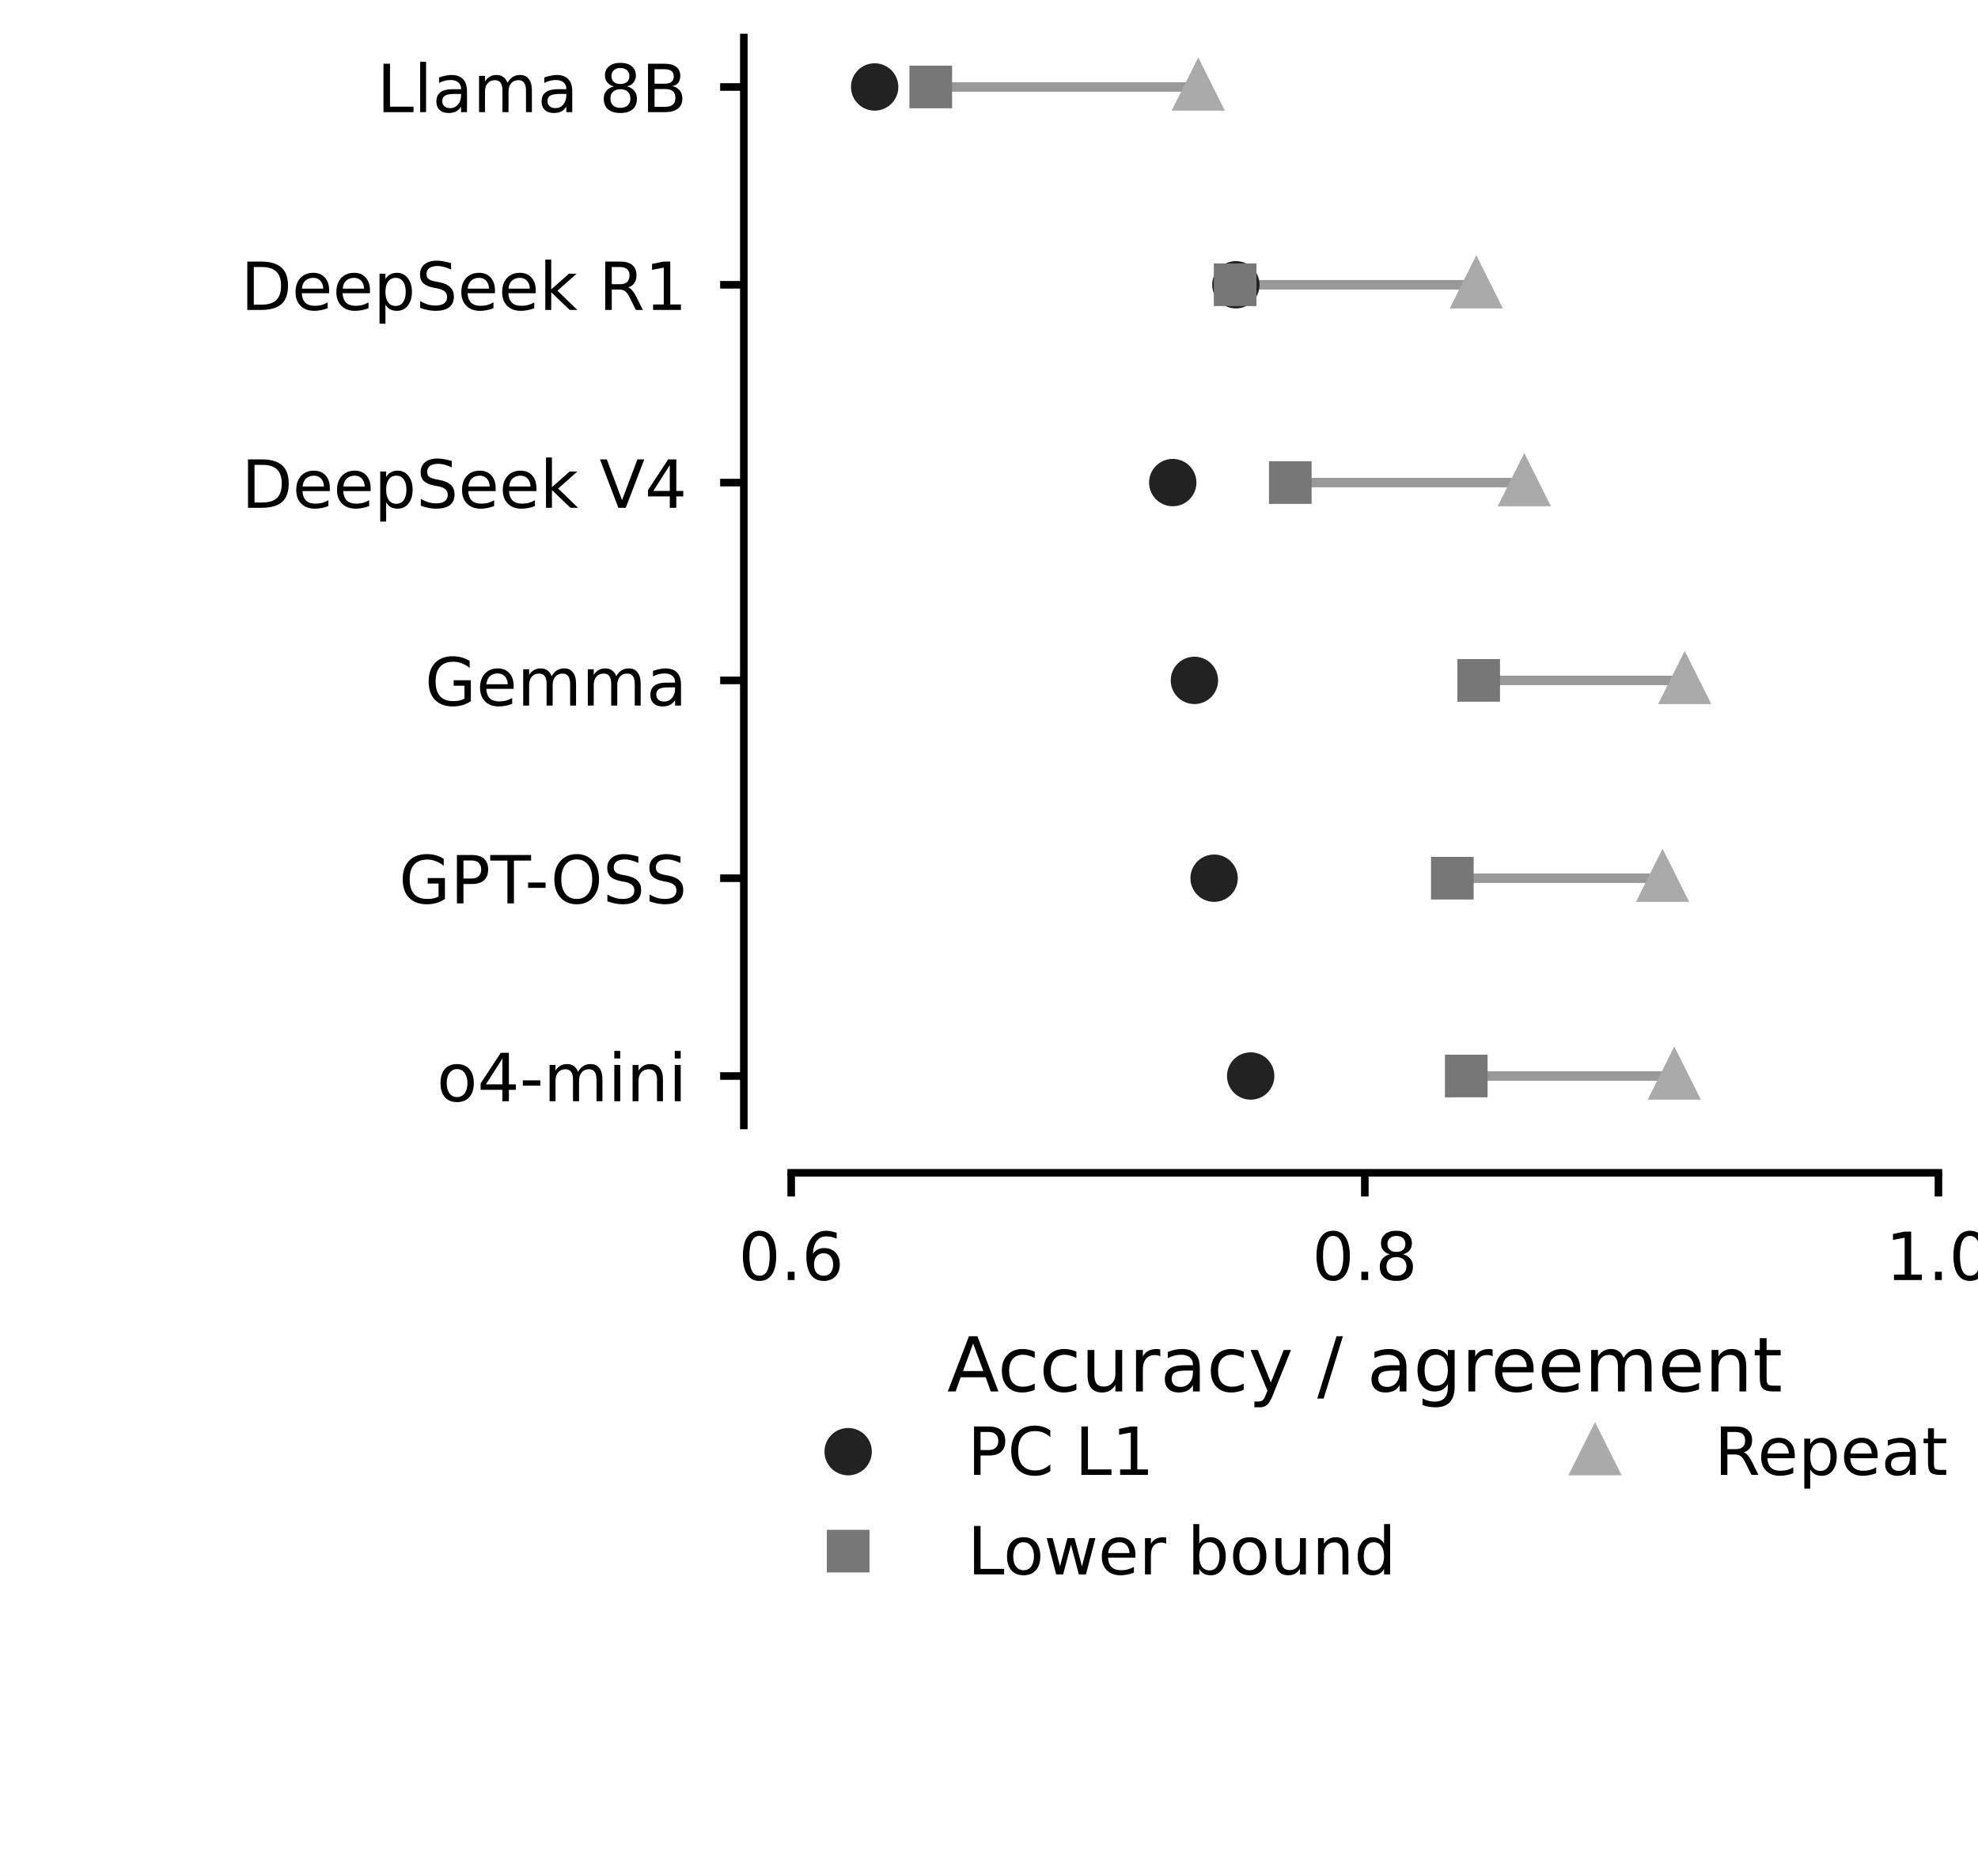
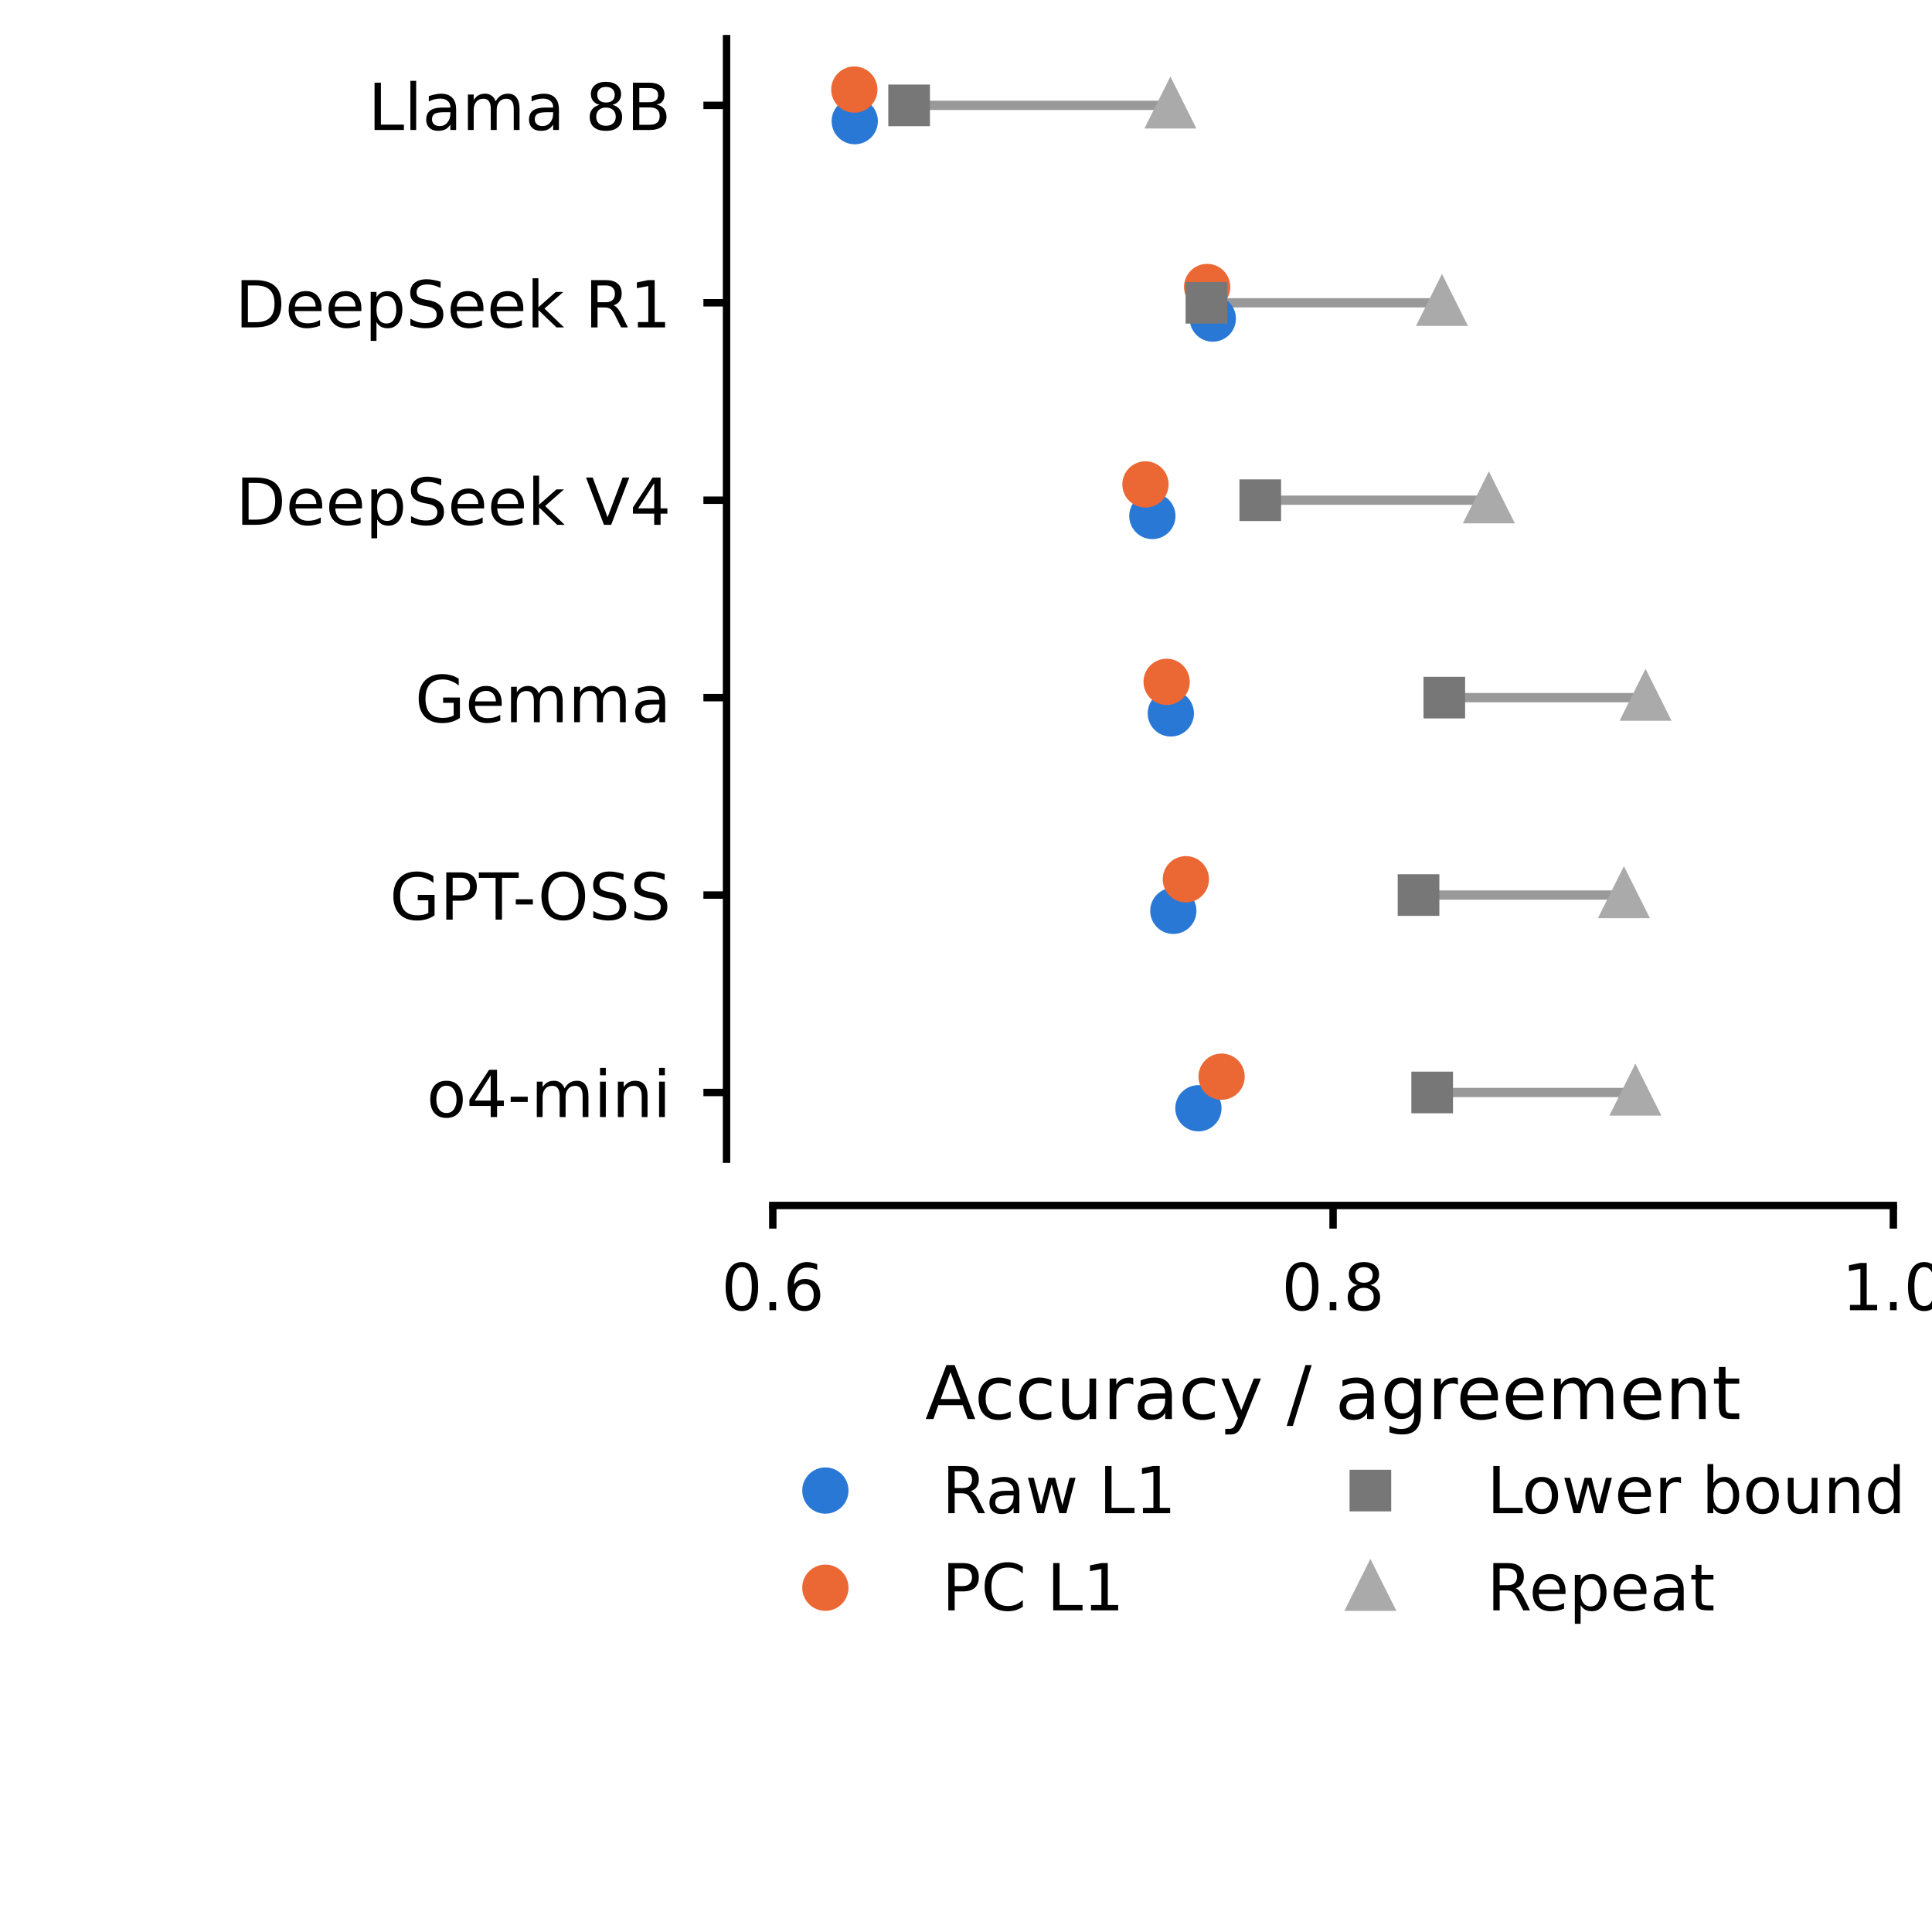
- <svg xmlns="http://www.w3.org/2000/svg" xmlns:xlink="http://www.w3.org/1999/xlink" width="208.8pt" height="198pt" viewBox="0 0 208.8 198" version="1.1">
+ <svg xmlns="http://www.w3.org/2000/svg" xmlns:xlink="http://www.w3.org/1999/xlink" width="208.8pt" height="208.8pt" viewBox="0 0 208.8 208.8" version="1.1">
  <defs>
    <style type="text/css">*{stroke-linejoin: round; stroke-linecap: butt}</style>
  </defs>
  <g id="figure_1">
    <g id="patch_1">
-       <path d="M 0 198  L 208.8 198  L 208.8 0  L 0 0  z " style="fill: #ffffff" />
+       <path d="M 0 208.8  L 208.8 208.8  L 208.8 0  L 0 0  z " style="fill: #ffffff" />
    </g>
    <g id="axes_1">
      <g id="patch_2">
-         <path d="M 83.52 118.8  L 204.624 118.8  L 204.624 3.96  L 83.52 3.96  z " style="fill: #ffffff" />
+         <path d="M 83.52 125.28  L 204.624 125.28  L 204.624 4.176  L 83.52 4.176  z " style="fill: #ffffff" />
      </g>
      <g id="matplotlib.axis_1">
        <g id="xtick_1">
          <g id="line2d_1">
            <defs>
              <path id="meeee291c7d" d="M 0 0  L 0 2.5  " style="stroke: #000000; stroke-width: 0.8" />
            </defs>
            <g>
-               <use xlink:href="#meeee291c7d" x="83.52" y="123.8" style="stroke: #000000; stroke-width: 0.8" />
+               <use xlink:href="#meeee291c7d" x="83.52" y="130.28" style="stroke: #000000; stroke-width: 0.8" />
            </g>
          </g>
          <g id="text_1">
-             <text style="font-size: 7px; font-family: 'DejaVu Sans', 'Bitstream Vera Sans', 'Computer Modern Sans Serif', 'Lucida Grande', 'Verdana', 'Geneva', 'Lucid', 'Arial', 'Helvetica', 'Avant Garde', sans-serif; text-anchor: middle" x="83.52" y="135.118" transform="rotate(-0 83.52 135.1184)">0.6</text>
+             <text style="font-size: 7px; font-family: 'DejaVu Sans', 'Bitstream Vera Sans', 'Computer Modern Sans Serif', 'Lucida Grande', 'Verdana', 'Geneva', 'Lucid', 'Arial', 'Helvetica', 'Avant Garde', sans-serif; text-anchor: middle" x="83.52" y="141.598" transform="rotate(-0 83.52 141.5984)">0.6</text>
          </g>
        </g>
        <g id="xtick_2">
          <g id="line2d_2">
            <g>
-               <use xlink:href="#meeee291c7d" x="144.072" y="123.8" style="stroke: #000000; stroke-width: 0.8" />
+               <use xlink:href="#meeee291c7d" x="144.072" y="130.28" style="stroke: #000000; stroke-width: 0.8" />
            </g>
          </g>
          <g id="text_2">
-             <text style="font-size: 7px; font-family: 'DejaVu Sans', 'Bitstream Vera Sans', 'Computer Modern Sans Serif', 'Lucida Grande', 'Verdana', 'Geneva', 'Lucid', 'Arial', 'Helvetica', 'Avant Garde', sans-serif; text-anchor: middle" x="144.072" y="135.118" transform="rotate(-0 144.072 135.1184)">0.8</text>
+             <text style="font-size: 7px; font-family: 'DejaVu Sans', 'Bitstream Vera Sans', 'Computer Modern Sans Serif', 'Lucida Grande', 'Verdana', 'Geneva', 'Lucid', 'Arial', 'Helvetica', 'Avant Garde', sans-serif; text-anchor: middle" x="144.072" y="141.598" transform="rotate(-0 144.072 141.5984)">0.8</text>
          </g>
        </g>
        <g id="xtick_3">
          <g id="line2d_3">
            <g>
-               <use xlink:href="#meeee291c7d" x="204.624" y="123.8" style="stroke: #000000; stroke-width: 0.8" />
+               <use xlink:href="#meeee291c7d" x="204.624" y="130.28" style="stroke: #000000; stroke-width: 0.8" />
            </g>
          </g>
          <g id="text_3">
-             <text style="font-size: 7px; font-family: 'DejaVu Sans', 'Bitstream Vera Sans', 'Computer Modern Sans Serif', 'Lucida Grande', 'Verdana', 'Geneva', 'Lucid', 'Arial', 'Helvetica', 'Avant Garde', sans-serif; text-anchor: middle" x="204.624" y="135.118" transform="rotate(-0 204.624 135.1184)">1.0</text>
+             <text style="font-size: 7px; font-family: 'DejaVu Sans', 'Bitstream Vera Sans', 'Computer Modern Sans Serif', 'Lucida Grande', 'Verdana', 'Geneva', 'Lucid', 'Arial', 'Helvetica', 'Avant Garde', sans-serif; text-anchor: middle" x="204.624" y="141.598" transform="rotate(-0 204.624 141.5984)">1.0</text>
          </g>
        </g>
        <g id="text_4">
-           <text style="font-size: 8px; font-family: 'DejaVu Sans', 'Bitstream Vera Sans', 'Computer Modern Sans Serif', 'Lucida Grande', 'Verdana', 'Geneva', 'Lucid', 'Arial', 'Helvetica', 'Avant Garde', sans-serif; text-anchor: middle" x="144.072" y="146.878" transform="rotate(-0 144.072 146.8781)">Accuracy / agreement</text>
+           <text style="font-size: 8px; font-family: 'DejaVu Sans', 'Bitstream Vera Sans', 'Computer Modern Sans Serif', 'Lucida Grande', 'Verdana', 'Geneva', 'Lucid', 'Arial', 'Helvetica', 'Avant Garde', sans-serif; text-anchor: middle" x="144.072" y="153.358" transform="rotate(-0 144.072 153.3581)">Accuracy / agreement</text>
        </g>
      </g>
      <g id="matplotlib.axis_2">
        <g id="ytick_1">
          <g id="line2d_4">
            <defs>
              <path id="m0767e604bd" d="M 0 0  L -2.5 0  " style="stroke: #000000; stroke-width: 0.8" />
            </defs>
            <g>
-               <use xlink:href="#m0767e604bd" x="78.52" y="9.18" style="stroke: #000000; stroke-width: 0.8" />
+               <use xlink:href="#m0767e604bd" x="78.52" y="11.388" style="stroke: #000000; stroke-width: 0.8" />
            </g>
          </g>
          <g id="text_5">
-             <text style="font-size: 7px; font-family: 'DejaVu Sans', 'Bitstream Vera Sans', 'Computer Modern Sans Serif', 'Lucida Grande', 'Verdana', 'Geneva', 'Lucid', 'Arial', 'Helvetica', 'Avant Garde', sans-serif; text-anchor: end" x="72.52" y="11.839" transform="rotate(-0 72.52 11.83945)">Llama 8B</text>
+             <text style="font-size: 7px; font-family: 'DejaVu Sans', 'Bitstream Vera Sans', 'Computer Modern Sans Serif', 'Lucida Grande', 'Verdana', 'Geneva', 'Lucid', 'Arial', 'Helvetica', 'Avant Garde', sans-serif; text-anchor: end" x="72.52" y="14.047" transform="rotate(-0 72.52 14.04707)">Llama 8B</text>
          </g>
        </g>
        <g id="ytick_2">
          <g id="line2d_5">
            <g>
-               <use xlink:href="#m0767e604bd" x="78.52" y="30.06" style="stroke: #000000; stroke-width: 0.8" />
+               <use xlink:href="#m0767e604bd" x="78.52" y="32.724" style="stroke: #000000; stroke-width: 0.8" />
            </g>
          </g>
          <g id="text_6">
-             <text style="font-size: 7px; font-family: 'DejaVu Sans', 'Bitstream Vera Sans', 'Computer Modern Sans Serif', 'Lucida Grande', 'Verdana', 'Geneva', 'Lucid', 'Arial', 'Helvetica', 'Avant Garde', sans-serif; text-anchor: end" x="72.52" y="32.719" transform="rotate(-0 72.52 32.71945)">DeepSeek R1</text>
+             <text style="font-size: 7px; font-family: 'DejaVu Sans', 'Bitstream Vera Sans', 'Computer Modern Sans Serif', 'Lucida Grande', 'Verdana', 'Geneva', 'Lucid', 'Arial', 'Helvetica', 'Avant Garde', sans-serif; text-anchor: end" x="72.52" y="35.383" transform="rotate(-0 72.52 35.38323)">DeepSeek R1</text>
          </g>
        </g>
        <g id="ytick_3">
          <g id="line2d_6">
            <g>
-               <use xlink:href="#m0767e604bd" x="78.52" y="50.94" style="stroke: #000000; stroke-width: 0.8" />
+               <use xlink:href="#m0767e604bd" x="78.52" y="54.06" style="stroke: #000000; stroke-width: 0.8" />
            </g>
          </g>
          <g id="text_7">
-             <text style="font-size: 7px; font-family: 'DejaVu Sans', 'Bitstream Vera Sans', 'Computer Modern Sans Serif', 'Lucida Grande', 'Verdana', 'Geneva', 'Lucid', 'Arial', 'Helvetica', 'Avant Garde', sans-serif; text-anchor: end" x="72.52" y="53.599" transform="rotate(-0 72.52 53.59945)">DeepSeek V4</text>
+             <text style="font-size: 7px; font-family: 'DejaVu Sans', 'Bitstream Vera Sans', 'Computer Modern Sans Serif', 'Lucida Grande', 'Verdana', 'Geneva', 'Lucid', 'Arial', 'Helvetica', 'Avant Garde', sans-serif; text-anchor: end" x="72.52" y="56.719" transform="rotate(-0 72.52 56.71938)">DeepSeek V4</text>
          </g>
        </g>
        <g id="ytick_4">
          <g id="line2d_7">
            <g>
-               <use xlink:href="#m0767e604bd" x="78.52" y="71.82" style="stroke: #000000; stroke-width: 0.8" />
+               <use xlink:href="#m0767e604bd" x="78.52" y="75.396" style="stroke: #000000; stroke-width: 0.8" />
            </g>
          </g>
          <g id="text_8">
-             <text style="font-size: 7px; font-family: 'DejaVu Sans', 'Bitstream Vera Sans', 'Computer Modern Sans Serif', 'Lucida Grande', 'Verdana', 'Geneva', 'Lucid', 'Arial', 'Helvetica', 'Avant Garde', sans-serif; text-anchor: end" x="72.52" y="74.479" transform="rotate(-0 72.52 74.47918)">Gemma</text>
+             <text style="font-size: 7px; font-family: 'DejaVu Sans', 'Bitstream Vera Sans', 'Computer Modern Sans Serif', 'Lucida Grande', 'Verdana', 'Geneva', 'Lucid', 'Arial', 'Helvetica', 'Avant Garde', sans-serif; text-anchor: end" x="72.52" y="78.055" transform="rotate(-0 72.52 78.05526)">Gemma</text>
          </g>
        </g>
        <g id="ytick_5">
          <g id="line2d_8">
            <g>
-               <use xlink:href="#m0767e604bd" x="78.52" y="92.7" style="stroke: #000000; stroke-width: 0.8" />
+               <use xlink:href="#m0767e604bd" x="78.52" y="96.732" style="stroke: #000000; stroke-width: 0.8" />
            </g>
          </g>
          <g id="text_9">
-             <text style="font-size: 7px; font-family: 'DejaVu Sans', 'Bitstream Vera Sans', 'Computer Modern Sans Serif', 'Lucida Grande', 'Verdana', 'Geneva', 'Lucid', 'Arial', 'Helvetica', 'Avant Garde', sans-serif; text-anchor: end" x="72.52" y="95.359" transform="rotate(-0 72.52 95.35918)">GPT-OSS</text>
+             <text style="font-size: 7px; font-family: 'DejaVu Sans', 'Bitstream Vera Sans', 'Computer Modern Sans Serif', 'Lucida Grande', 'Verdana', 'Geneva', 'Lucid', 'Arial', 'Helvetica', 'Avant Garde', sans-serif; text-anchor: end" x="72.52" y="99.391" transform="rotate(-0 72.52 99.39141)">GPT-OSS</text>
          </g>
        </g>
        <g id="ytick_6">
          <g id="line2d_9">
            <g>
-               <use xlink:href="#m0767e604bd" x="78.52" y="113.58" style="stroke: #000000; stroke-width: 0.8" />
+               <use xlink:href="#m0767e604bd" x="78.52" y="118.068" style="stroke: #000000; stroke-width: 0.8" />
            </g>
          </g>
          <g id="text_10">
-             <text style="font-size: 7px; font-family: 'DejaVu Sans', 'Bitstream Vera Sans', 'Computer Modern Sans Serif', 'Lucida Grande', 'Verdana', 'Geneva', 'Lucid', 'Arial', 'Helvetica', 'Avant Garde', sans-serif; text-anchor: end" x="72.52" y="116.239" transform="rotate(-0 72.52 116.2395)">o4-mini</text>
+             <text style="font-size: 7px; font-family: 'DejaVu Sans', 'Bitstream Vera Sans', 'Computer Modern Sans Serif', 'Lucida Grande', 'Verdana', 'Geneva', 'Lucid', 'Arial', 'Helvetica', 'Avant Garde', sans-serif; text-anchor: end" x="72.52" y="120.728" transform="rotate(-0 72.52 120.7278)">o4-mini</text>
          </g>
        </g>
      </g>
      <g id="LineCollection_1">
-         <path d="M 98.252 9.18  L 126.49 9.18  " clip-path="url(#pc051ce1b60)" style="fill: none; stroke: #999999" />
-         <path d="M 130.382 30.06  L 155.84 30.06  " clip-path="url(#pc051ce1b60)" style="fill: none; stroke: #999999" />
-         <path d="M 136.204 50.94  L 160.908 50.94  " clip-path="url(#pc051ce1b60)" style="fill: none; stroke: #999999" />
-         <path d="M 156.092 71.82  L 177.842 71.82  " clip-path="url(#pc051ce1b60)" style="fill: none; stroke: #999999" />
-         <path d="M 153.308 92.7  L 175.503 92.7  " clip-path="url(#pc051ce1b60)" style="fill: none; stroke: #999999" />
-         <path d="M 154.782 113.58  L 176.742 113.58  " clip-path="url(#pc051ce1b60)" style="fill: none; stroke: #999999" />
+         <path d="M 98.252 11.388  L 126.49 11.388  " clip-path="url(#p01e373ebbb)" style="fill: none; stroke: #999999" />
+         <path d="M 130.382 32.724  L 155.84 32.724  " clip-path="url(#p01e373ebbb)" style="fill: none; stroke: #999999" />
+         <path d="M 136.204 54.06  L 160.908 54.06  " clip-path="url(#p01e373ebbb)" style="fill: none; stroke: #999999" />
+         <path d="M 156.092 75.396  L 177.842 75.396  " clip-path="url(#p01e373ebbb)" style="fill: none; stroke: #999999" />
+         <path d="M 153.308 96.732  L 175.503 96.732  " clip-path="url(#p01e373ebbb)" style="fill: none; stroke: #999999" />
+         <path d="M 154.782 118.068  L 176.742 118.068  " clip-path="url(#p01e373ebbb)" style="fill: none; stroke: #999999" />
      </g>
      <g id="line2d_10">
        <defs>
-           <path id="m284abe083a" d="M 0 2  C 0.53 2 1.039 1.789 1.414 1.414  C 1.789 1.039 2 0.53 2 0  C 2 -0.53 1.789 -1.039 1.414 -1.414  C 1.039 -1.789 0.53 -2 0 -2  C -0.53 -2 -1.039 -1.789 -1.414 -1.414  C -1.789 -1.039 -2 -0.53 -2 0  C -2 0.53 -1.789 1.039 -1.414 1.414  C -1.039 1.789 -0.53 2 0 2  z " style="stroke: #222222" />
-         </defs>
-         <g clip-path="url(#pc051ce1b60)">
-           <use xlink:href="#m284abe083a" x="92.33" y="9.18" style="fill: #222222; stroke: #222222" />
-           <use xlink:href="#m284abe083a" x="130.461" y="30.06" style="fill: #222222; stroke: #222222" />
-           <use xlink:href="#m284abe083a" x="123.796" y="50.94" style="fill: #222222; stroke: #222222" />
-           <use xlink:href="#m284abe083a" x="126.084" y="71.82" style="fill: #222222; stroke: #222222" />
-           <use xlink:href="#m284abe083a" x="128.162" y="92.7" style="fill: #222222; stroke: #222222" />
-           <use xlink:href="#m284abe083a" x="132.024" y="113.58" style="fill: #222222; stroke: #222222" />
+           <path id="m22a3404c33" d="M 0 2  C 0.53 2 1.039 1.789 1.414 1.414  C 1.789 1.039 2 0.53 2 0  C 2 -0.53 1.789 -1.039 1.414 -1.414  C 1.039 -1.789 0.53 -2 0 -2  C -0.53 -2 -1.039 -1.789 -1.414 -1.414  C -1.789 -1.039 -2 -0.53 -2 0  C -2 0.53 -1.789 1.039 -1.414 1.414  C -1.039 1.789 -0.53 2 0 2  z " style="stroke: #2a78d6" />
+         </defs>
+         <g clip-path="url(#p01e373ebbb)">
+           <use xlink:href="#m22a3404c33" x="92.377" y="13.095" style="fill: #2a78d6; stroke: #2a78d6" />
+           <use xlink:href="#m22a3404c33" x="131.072" y="34.431" style="fill: #2a78d6; stroke: #2a78d6" />
+           <use xlink:href="#m22a3404c33" x="124.54" y="55.767" style="fill: #2a78d6; stroke: #2a78d6" />
+           <use xlink:href="#m22a3404c33" x="126.536" y="77.103" style="fill: #2a78d6; stroke: #2a78d6" />
+           <use xlink:href="#m22a3404c33" x="126.807" y="98.439" style="fill: #2a78d6; stroke: #2a78d6" />
+           <use xlink:href="#m22a3404c33" x="129.517" y="119.775" style="fill: #2a78d6; stroke: #2a78d6" />
        </g>
      </g>
      <g id="line2d_11">
        <defs>
+           <path id="m099fe3e559" d="M 0 2  C 0.53 2 1.039 1.789 1.414 1.414  C 1.789 1.039 2 0.53 2 0  C 2 -0.53 1.789 -1.039 1.414 -1.414  C 1.039 -1.789 0.53 -2 0 -2  C -0.53 -2 -1.039 -1.789 -1.414 -1.414  C -1.789 -1.039 -2 -0.53 -2 0  C -2 0.53 -1.789 1.039 -1.414 1.414  C -1.039 1.789 -0.53 2 0 2  z " style="stroke: #eb6834" />
+         </defs>
+         <g clip-path="url(#p01e373ebbb)">
+           <use xlink:href="#m099fe3e559" x="92.33" y="9.681" style="fill: #eb6834; stroke: #eb6834" />
+           <use xlink:href="#m099fe3e559" x="130.461" y="31.017" style="fill: #eb6834; stroke: #eb6834" />
+           <use xlink:href="#m099fe3e559" x="123.796" y="52.353" style="fill: #eb6834; stroke: #eb6834" />
+           <use xlink:href="#m099fe3e559" x="126.084" y="73.689" style="fill: #eb6834; stroke: #eb6834" />
+           <use xlink:href="#m099fe3e559" x="128.162" y="95.025" style="fill: #eb6834; stroke: #eb6834" />
+           <use xlink:href="#m099fe3e559" x="132.024" y="116.361" style="fill: #eb6834; stroke: #eb6834" />
+         </g>
+       </g>
+       <g id="line2d_12">
+         <defs>
          <path id="m497230924c" d="M -1.75 1.75  L 1.75 1.75  L 1.75 -1.75  L -1.75 -1.75  z " style="stroke: #777777; stroke-linejoin: miter" />
        </defs>
-         <g clip-path="url(#pc051ce1b60)">
-           <use xlink:href="#m497230924c" x="98.252" y="9.18" style="fill: #777777; stroke: #777777; stroke-linejoin: miter" />
-           <use xlink:href="#m497230924c" x="130.382" y="30.06" style="fill: #777777; stroke: #777777; stroke-linejoin: miter" />
-           <use xlink:href="#m497230924c" x="136.204" y="50.94" style="fill: #777777; stroke: #777777; stroke-linejoin: miter" />
-           <use xlink:href="#m497230924c" x="156.092" y="71.82" style="fill: #777777; stroke: #777777; stroke-linejoin: miter" />
-           <use xlink:href="#m497230924c" x="153.308" y="92.7" style="fill: #777777; stroke: #777777; stroke-linejoin: miter" />
-           <use xlink:href="#m497230924c" x="154.782" y="113.58" style="fill: #777777; stroke: #777777; stroke-linejoin: miter" />
-         </g>
-       </g>
-       <g id="line2d_12">
+         <g clip-path="url(#p01e373ebbb)">
+           <use xlink:href="#m497230924c" x="98.252" y="11.388" style="fill: #777777; stroke: #777777; stroke-linejoin: miter" />
+           <use xlink:href="#m497230924c" x="130.382" y="32.724" style="fill: #777777; stroke: #777777; stroke-linejoin: miter" />
+           <use xlink:href="#m497230924c" x="136.204" y="54.06" style="fill: #777777; stroke: #777777; stroke-linejoin: miter" />
+           <use xlink:href="#m497230924c" x="156.092" y="75.396" style="fill: #777777; stroke: #777777; stroke-linejoin: miter" />
+           <use xlink:href="#m497230924c" x="153.308" y="96.732" style="fill: #777777; stroke: #777777; stroke-linejoin: miter" />
+           <use xlink:href="#m497230924c" x="154.782" y="118.068" style="fill: #777777; stroke: #777777; stroke-linejoin: miter" />
+         </g>
+       </g>
+       <g id="line2d_13">
        <defs>
          <path id="m38b82fcb25" d="M 0 -2  L -2 2  L 2 2  z " style="stroke: #aaaaaa; stroke-linejoin: miter" />
        </defs>
-         <g clip-path="url(#pc051ce1b60)">
-           <use xlink:href="#m38b82fcb25" x="126.49" y="9.18" style="fill: #aaaaaa; stroke: #aaaaaa; stroke-linejoin: miter" />
-           <use xlink:href="#m38b82fcb25" x="155.84" y="30.06" style="fill: #aaaaaa; stroke: #aaaaaa; stroke-linejoin: miter" />
-           <use xlink:href="#m38b82fcb25" x="160.908" y="50.94" style="fill: #aaaaaa; stroke: #aaaaaa; stroke-linejoin: miter" />
-           <use xlink:href="#m38b82fcb25" x="177.842" y="71.82" style="fill: #aaaaaa; stroke: #aaaaaa; stroke-linejoin: miter" />
-           <use xlink:href="#m38b82fcb25" x="175.503" y="92.7" style="fill: #aaaaaa; stroke: #aaaaaa; stroke-linejoin: miter" />
-           <use xlink:href="#m38b82fcb25" x="176.742" y="113.58" style="fill: #aaaaaa; stroke: #aaaaaa; stroke-linejoin: miter" />
+         <g clip-path="url(#p01e373ebbb)">
+           <use xlink:href="#m38b82fcb25" x="126.49" y="11.388" style="fill: #aaaaaa; stroke: #aaaaaa; stroke-linejoin: miter" />
+           <use xlink:href="#m38b82fcb25" x="155.84" y="32.724" style="fill: #aaaaaa; stroke: #aaaaaa; stroke-linejoin: miter" />
+           <use xlink:href="#m38b82fcb25" x="160.908" y="54.06" style="fill: #aaaaaa; stroke: #aaaaaa; stroke-linejoin: miter" />
+           <use xlink:href="#m38b82fcb25" x="177.842" y="75.396" style="fill: #aaaaaa; stroke: #aaaaaa; stroke-linejoin: miter" />
+           <use xlink:href="#m38b82fcb25" x="175.503" y="96.732" style="fill: #aaaaaa; stroke: #aaaaaa; stroke-linejoin: miter" />
+           <use xlink:href="#m38b82fcb25" x="176.742" y="118.068" style="fill: #aaaaaa; stroke: #aaaaaa; stroke-linejoin: miter" />
        </g>
      </g>
      <g id="patch_3">
-         <path d="M 78.52 118.8  L 78.52 3.96  " style="fill: none; stroke: #000000; stroke-width: 0.8; stroke-linejoin: miter; stroke-linecap: square" />
+         <path d="M 78.52 125.28  L 78.52 4.176  " style="fill: none; stroke: #000000; stroke-width: 0.8; stroke-linejoin: miter; stroke-linecap: square" />
      </g>
      <g id="patch_4">
-         <path d="M 83.52 123.8  L 204.624 123.8  " style="fill: none; stroke: #000000; stroke-width: 0.8; stroke-linejoin: miter; stroke-linecap: square" />
+         <path d="M 83.52 130.28  L 204.624 130.28  " style="fill: none; stroke: #000000; stroke-width: 0.8; stroke-linejoin: miter; stroke-linecap: square" />
      </g>
      <g id="legend_1">
-         <g id="line2d_13">
-           <g>
-             <use xlink:href="#m284abe083a" x="89.532" y="153.234" style="fill: #222222; stroke: #222222" />
+         <g id="line2d_14">
+           <g>
+             <use xlink:href="#m22a3404c33" x="89.201" y="161.092" style="fill: #2a78d6; stroke: #2a78d6" />
          </g>
        </g>
        <g id="text_11">
-           <text style="font-size: 7px; font-family: 'DejaVu Sans', 'Bitstream Vera Sans', 'Computer Modern Sans Serif', 'Lucida Grande', 'Verdana', 'Geneva', 'Lucid', 'Arial', 'Helvetica', 'Avant Garde', sans-serif; text-anchor: start" x="102.132" y="155.684" transform="rotate(-0 102.1316 155.6837)">PC L1</text>
-         </g>
-         <g id="line2d_14">
-           <g>
-             <use xlink:href="#m497230924c" x="89.532" y="163.734" style="fill: #777777; stroke: #777777; stroke-linejoin: miter" />
+           <text style="font-size: 7px; font-family: 'DejaVu Sans', 'Bitstream Vera Sans', 'Computer Modern Sans Serif', 'Lucida Grande', 'Verdana', 'Geneva', 'Lucid', 'Arial', 'Helvetica', 'Avant Garde', sans-serif; text-anchor: start" x="101.801" y="163.542" transform="rotate(-0 101.8013 163.5418)">Raw L1</text>
+         </g>
+         <g id="line2d_15">
+           <g>
+             <use xlink:href="#m099fe3e559" x="89.201" y="171.592" style="fill: #eb6834; stroke: #eb6834" />
          </g>
        </g>
        <g id="text_12">
-           <text style="font-size: 7px; font-family: 'DejaVu Sans', 'Bitstream Vera Sans', 'Computer Modern Sans Serif', 'Lucida Grande', 'Verdana', 'Geneva', 'Lucid', 'Arial', 'Helvetica', 'Avant Garde', sans-serif; text-anchor: start" x="102.132" y="166.184" transform="rotate(-0 102.1316 166.1843)">Lower bound</text>
-         </g>
-         <g id="line2d_15">
-           <g>
-             <use xlink:href="#m38b82fcb25" x="168.37" y="153.234" style="fill: #aaaaaa; stroke: #aaaaaa; stroke-linejoin: miter" />
+           <text style="font-size: 7px; font-family: 'DejaVu Sans', 'Bitstream Vera Sans', 'Computer Modern Sans Serif', 'Lucida Grande', 'Verdana', 'Geneva', 'Lucid', 'Arial', 'Helvetica', 'Avant Garde', sans-serif; text-anchor: start" x="101.801" y="174.042" transform="rotate(-0 101.8013 174.0423)">PC L1</text>
+         </g>
+         <g id="line2d_16">
+           <g>
+             <use xlink:href="#m497230924c" x="148.104" y="161.092" style="fill: #777777; stroke: #777777; stroke-linejoin: miter" />
          </g>
        </g>
        <g id="text_13">
-           <text style="font-size: 7px; font-family: 'DejaVu Sans', 'Bitstream Vera Sans', 'Computer Modern Sans Serif', 'Lucida Grande', 'Verdana', 'Geneva', 'Lucid', 'Arial', 'Helvetica', 'Avant Garde', sans-serif; text-anchor: start" x="180.97" y="155.684" transform="rotate(-0 180.9702 155.6837)">Repeat</text>
+           <text style="font-size: 7px; font-family: 'DejaVu Sans', 'Bitstream Vera Sans', 'Computer Modern Sans Serif', 'Lucida Grande', 'Verdana', 'Geneva', 'Lucid', 'Arial', 'Helvetica', 'Avant Garde', sans-serif; text-anchor: start" x="160.704" y="163.542" transform="rotate(-0 160.7041 163.5418)">Lower bound</text>
+         </g>
+         <g id="line2d_17">
+           <g>
+             <use xlink:href="#m38b82fcb25" x="148.104" y="171.592" style="fill: #aaaaaa; stroke: #aaaaaa; stroke-linejoin: miter" />
+           </g>
+         </g>
+         <g id="text_14">
+           <text style="font-size: 7px; font-family: 'DejaVu Sans', 'Bitstream Vera Sans', 'Computer Modern Sans Serif', 'Lucida Grande', 'Verdana', 'Geneva', 'Lucid', 'Arial', 'Helvetica', 'Avant Garde', sans-serif; text-anchor: start" x="160.704" y="174.042" transform="rotate(-0 160.7041 174.0423)">Repeat</text>
        </g>
      </g>
    </g>
  </g>
  <defs>
-     <clipPath id="pc051ce1b60">
-       <rect x="83.52" y="3.96" width="121.104" height="114.84" />
+     <clipPath id="p01e373ebbb">
+       <rect x="83.52" y="4.176" width="121.104" height="121.104" />
    </clipPath>
  </defs>
</svg>
